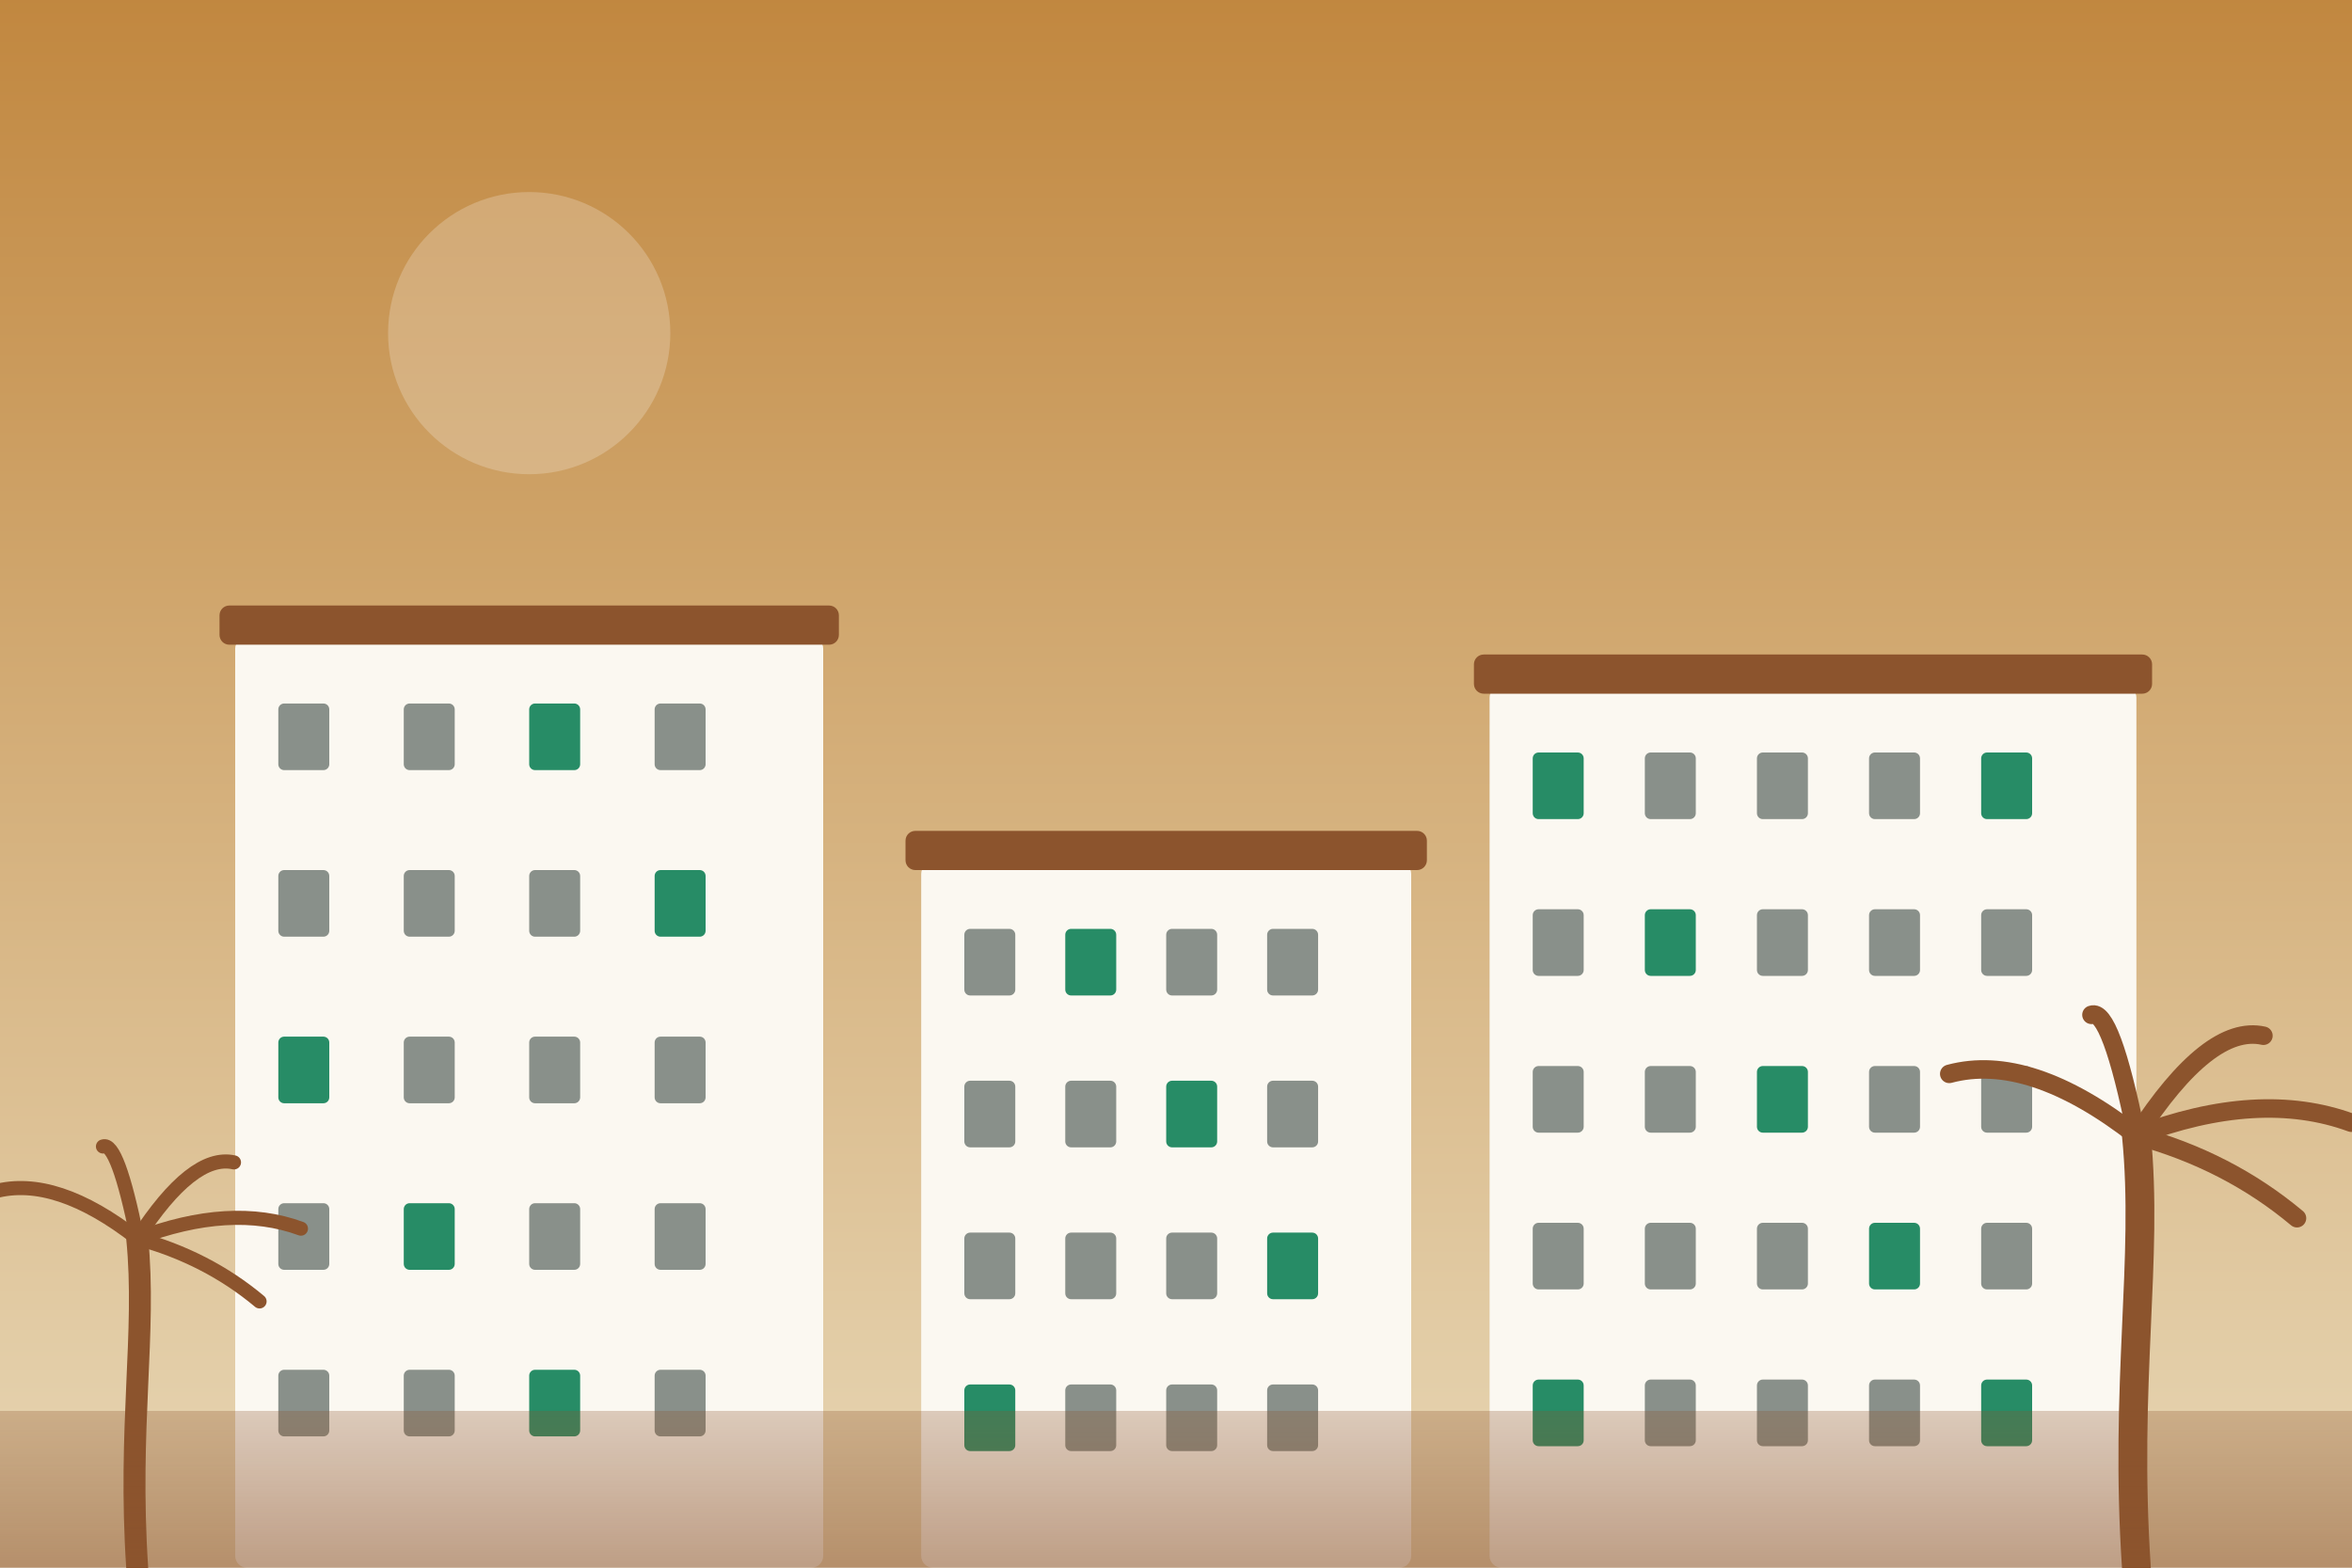
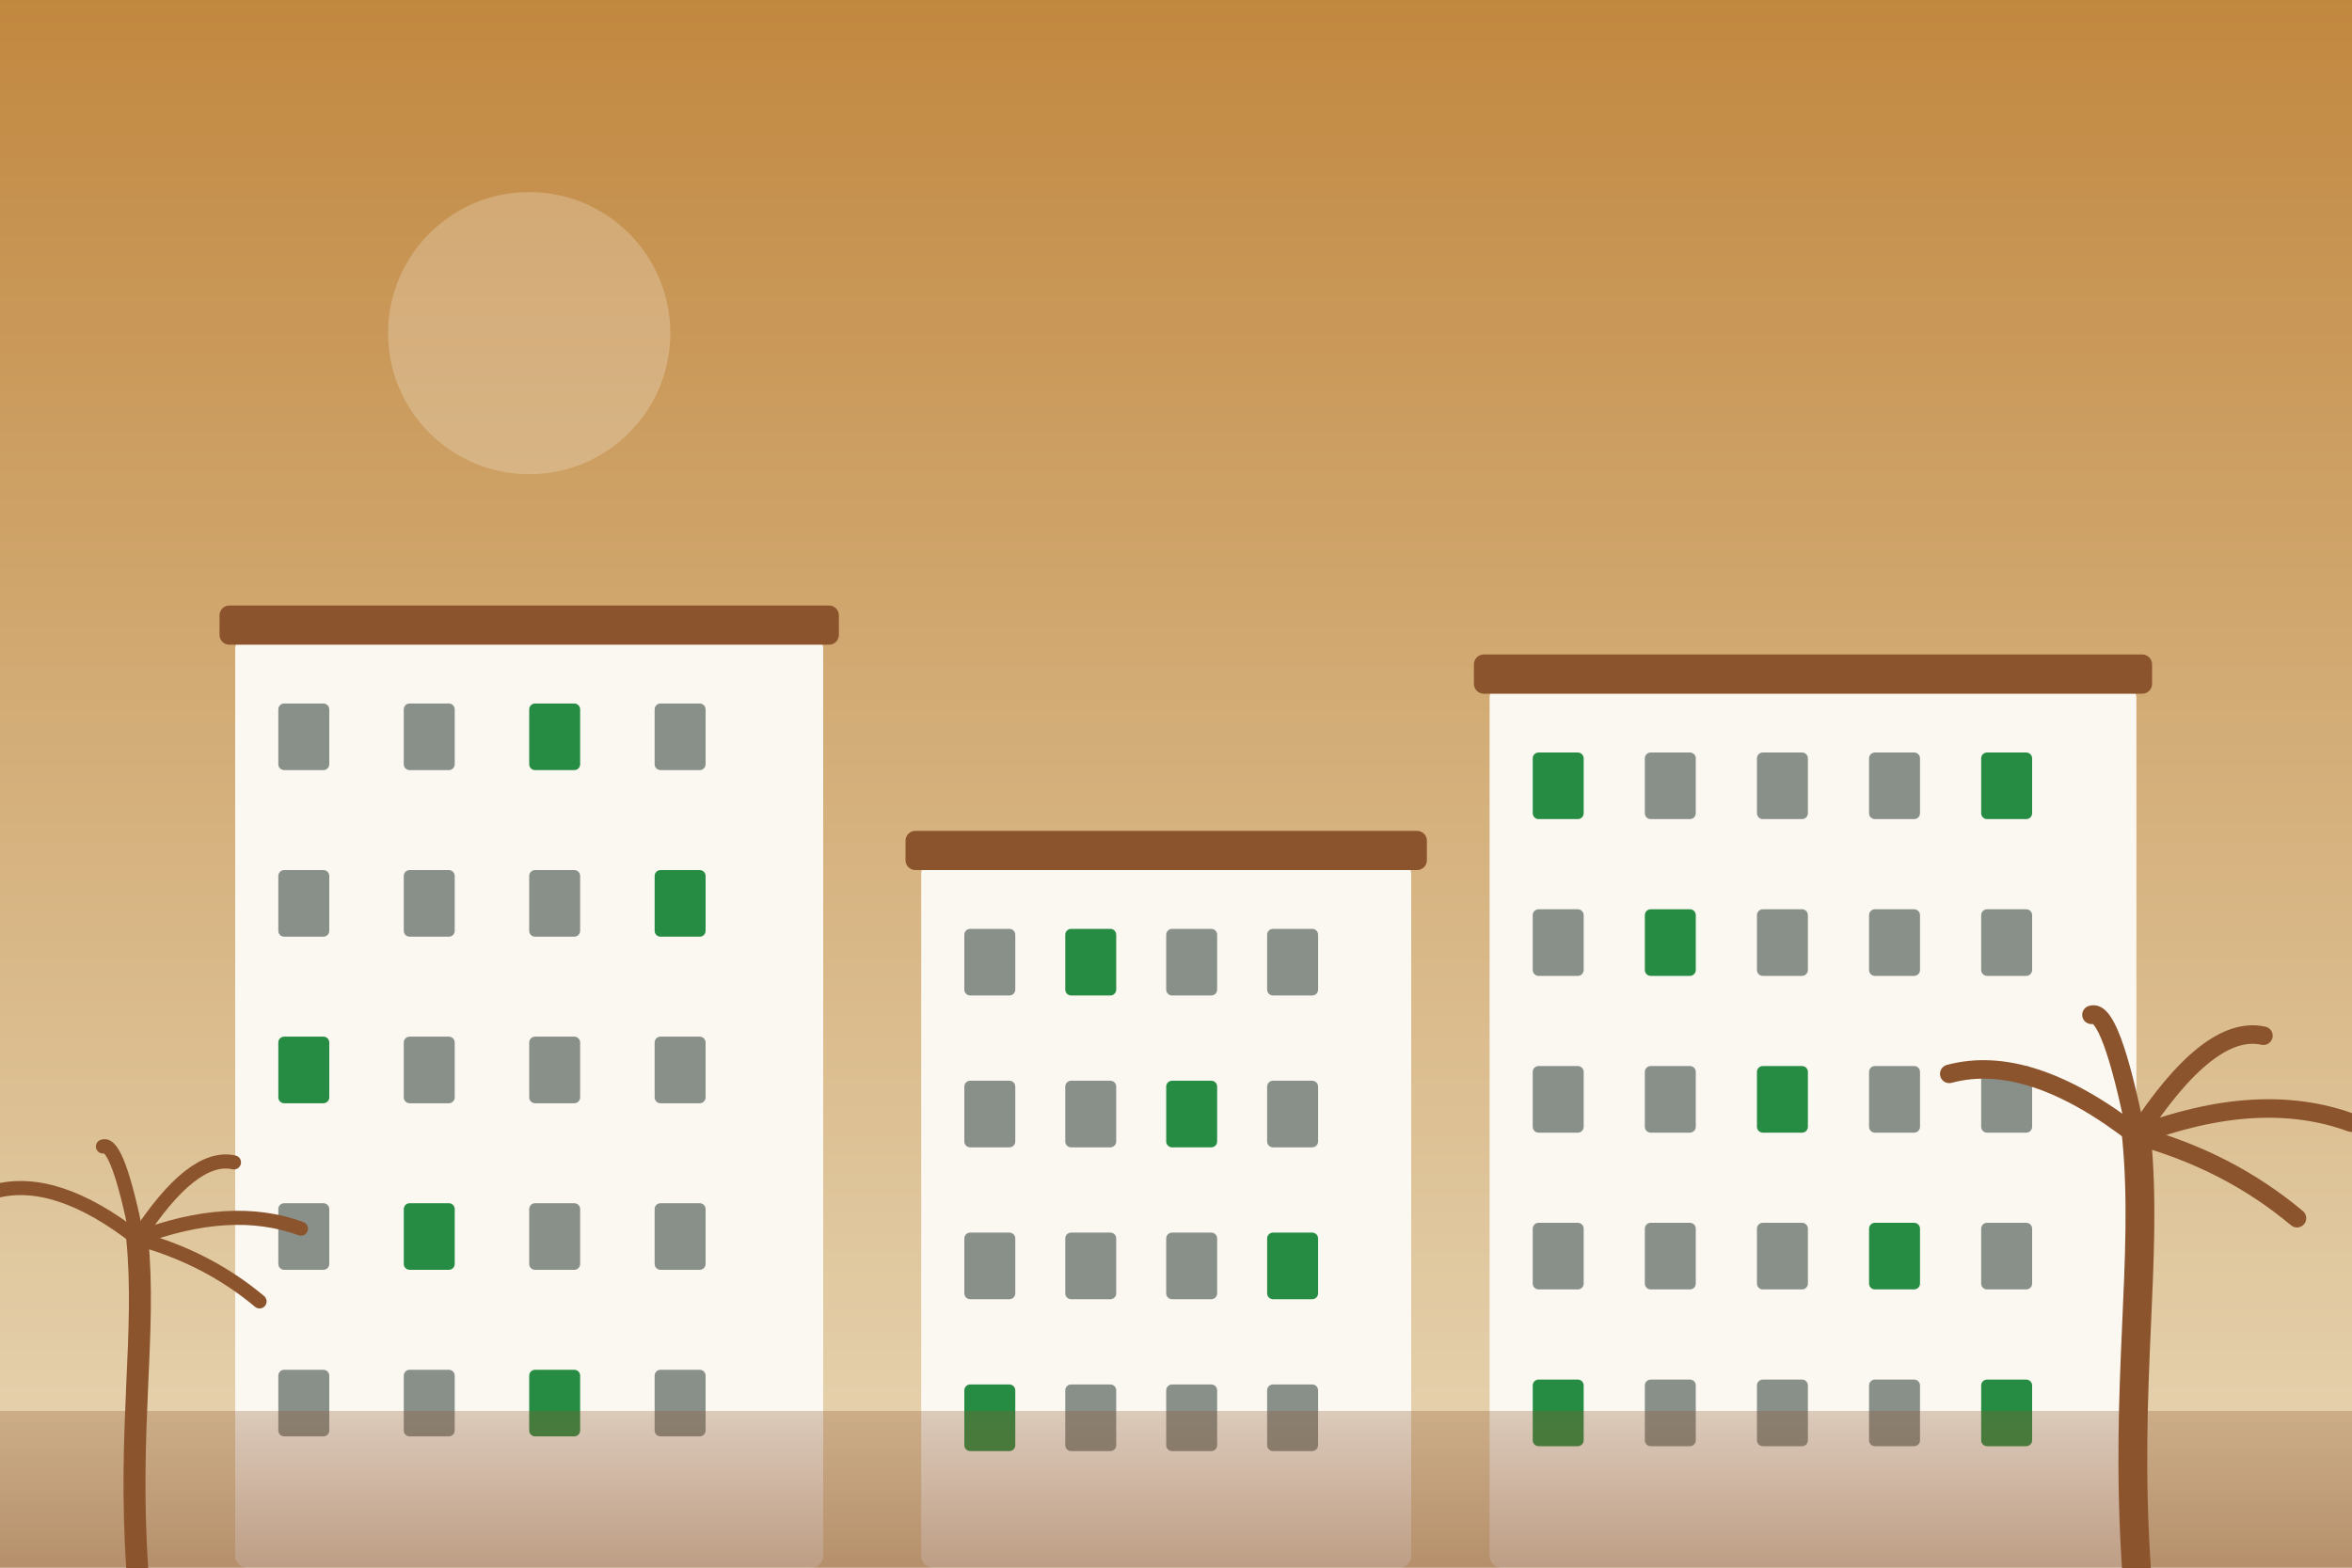
<svg xmlns="http://www.w3.org/2000/svg" viewBox="0 0 1200 800" width="1200" height="800">
  <defs>
    <linearGradient id="ciel" x1="0" y1="0" x2="0" y2="1">
      <stop offset="0%" stop-color="#c1873f" />
      <stop offset="100%" stop-color="#e8d8b7" />
    </linearGradient>
    <linearGradient id="sol" x1="0" y1="0" x2="0" y2="1">
      <stop offset="0%" stop-color="#8c542d" stop-opacity="0.28" />
      <stop offset="100%" stop-color="#8c542d" stop-opacity="0.55" />
    </linearGradient>
  </defs>
  <rect width="1200" height="800" fill="url(#ciel)" />
  <circle cx="270" cy="170" r="72" fill="#ffffff" opacity="0.22" />
  <rect x="120" y="325" width="300" height="475" rx="6" fill="#fbf8f1" />
  <rect x="112" y="309" width="316" height="20" rx="5" fill="#8c542d" />
  <rect x="142.0" y="359.0" width="26" height="34" rx="3" fill="#2b3a34" opacity="0.55" />
  <rect x="206.0" y="359.0" width="26" height="34" rx="3" fill="#2b3a34" opacity="0.55" />
-   <rect x="270.0" y="359.0" width="26" height="34" rx="3" fill="#0f8156" opacity="0.9" />
+   <rect x="270.0" y="359.0" width="26" height="34" rx="3" fill="#108130" opacity="0.9" />
  <rect x="334.0" y="359.0" width="26" height="34" rx="3" fill="#2b3a34" opacity="0.55" />
  <rect x="142.0" y="444.0" width="26" height="34" rx="3" fill="#2b3a34" opacity="0.55" />
  <rect x="206.0" y="444.0" width="26" height="34" rx="3" fill="#2b3a34" opacity="0.55" />
  <rect x="270.0" y="444.0" width="26" height="34" rx="3" fill="#2b3a34" opacity="0.55" />
-   <rect x="334.0" y="444.0" width="26" height="34" rx="3" fill="#0f8156" opacity="0.9" />
-   <rect x="142.0" y="529.0" width="26" height="34" rx="3" fill="#0f8156" opacity="0.9" />
+   <rect x="334.0" y="444.0" width="26" height="34" rx="3" fill="#108130" opacity="0.9" />
+   <rect x="142.0" y="529.0" width="26" height="34" rx="3" fill="#108130" opacity="0.9" />
  <rect x="206.0" y="529.0" width="26" height="34" rx="3" fill="#2b3a34" opacity="0.55" />
  <rect x="270.0" y="529.0" width="26" height="34" rx="3" fill="#2b3a34" opacity="0.55" />
  <rect x="334.0" y="529.0" width="26" height="34" rx="3" fill="#2b3a34" opacity="0.55" />
  <rect x="142.0" y="614.0" width="26" height="34" rx="3" fill="#2b3a34" opacity="0.55" />
-   <rect x="206.0" y="614.0" width="26" height="34" rx="3" fill="#0f8156" opacity="0.9" />
+   <rect x="206.0" y="614.0" width="26" height="34" rx="3" fill="#108130" opacity="0.9" />
  <rect x="270.0" y="614.0" width="26" height="34" rx="3" fill="#2b3a34" opacity="0.55" />
  <rect x="334.0" y="614.0" width="26" height="34" rx="3" fill="#2b3a34" opacity="0.55" />
  <rect x="142.0" y="699.0" width="26" height="34" rx="3" fill="#2b3a34" opacity="0.55" />
  <rect x="206.0" y="699.0" width="26" height="34" rx="3" fill="#2b3a34" opacity="0.55" />
-   <rect x="270.0" y="699.0" width="26" height="34" rx="3" fill="#0f8156" opacity="0.9" />
+   <rect x="270.0" y="699.0" width="26" height="34" rx="3" fill="#108130" opacity="0.9" />
  <rect x="334.0" y="699.0" width="26" height="34" rx="3" fill="#2b3a34" opacity="0.55" />
  <rect x="470" y="440" width="250" height="360" rx="6" fill="#fbf8f1" />
  <rect x="462" y="424" width="266" height="20" rx="5" fill="#8c542d" />
  <rect x="492.0" y="474.0" width="26" height="34" rx="3" fill="#2b3a34" opacity="0.55" />
-   <rect x="543.5" y="474.0" width="26" height="34" rx="3" fill="#0f8156" opacity="0.9" />
+   <rect x="543.5" y="474.0" width="26" height="34" rx="3" fill="#108130" opacity="0.9" />
  <rect x="595.0" y="474.0" width="26" height="34" rx="3" fill="#2b3a34" opacity="0.55" />
  <rect x="646.5" y="474.0" width="26" height="34" rx="3" fill="#2b3a34" opacity="0.55" />
  <rect x="492.0" y="551.5" width="26" height="34" rx="3" fill="#2b3a34" opacity="0.55" />
  <rect x="543.5" y="551.5" width="26" height="34" rx="3" fill="#2b3a34" opacity="0.55" />
-   <rect x="595.0" y="551.5" width="26" height="34" rx="3" fill="#0f8156" opacity="0.9" />
+   <rect x="595.0" y="551.5" width="26" height="34" rx="3" fill="#108130" opacity="0.9" />
  <rect x="646.5" y="551.5" width="26" height="34" rx="3" fill="#2b3a34" opacity="0.55" />
  <rect x="492.0" y="629.0" width="26" height="34" rx="3" fill="#2b3a34" opacity="0.55" />
  <rect x="543.5" y="629.0" width="26" height="34" rx="3" fill="#2b3a34" opacity="0.55" />
  <rect x="595.0" y="629.0" width="26" height="34" rx="3" fill="#2b3a34" opacity="0.55" />
-   <rect x="646.5" y="629.0" width="26" height="34" rx="3" fill="#0f8156" opacity="0.9" />
-   <rect x="492.0" y="706.5" width="26" height="34" rx="3" fill="#0f8156" opacity="0.9" />
+   <rect x="646.5" y="629.0" width="26" height="34" rx="3" fill="#108130" opacity="0.9" />
+   <rect x="492.0" y="706.5" width="26" height="34" rx="3" fill="#108130" opacity="0.9" />
  <rect x="543.5" y="706.5" width="26" height="34" rx="3" fill="#2b3a34" opacity="0.55" />
  <rect x="595.0" y="706.5" width="26" height="34" rx="3" fill="#2b3a34" opacity="0.55" />
  <rect x="646.5" y="706.5" width="26" height="34" rx="3" fill="#2b3a34" opacity="0.55" />
  <rect x="760" y="350" width="330" height="450" rx="6" fill="#fbf8f1" />
  <rect x="752" y="334" width="346" height="20" rx="5" fill="#8c542d" />
-   <rect x="782.0" y="384.0" width="26" height="34" rx="3" fill="#0f8156" opacity="0.9" />
+   <rect x="782.0" y="384.0" width="26" height="34" rx="3" fill="#108130" opacity="0.9" />
  <rect x="839.2" y="384.0" width="26" height="34" rx="3" fill="#2b3a34" opacity="0.55" />
  <rect x="896.4" y="384.0" width="26" height="34" rx="3" fill="#2b3a34" opacity="0.55" />
  <rect x="953.6" y="384.0" width="26" height="34" rx="3" fill="#2b3a34" opacity="0.55" />
-   <rect x="1010.8" y="384.0" width="26" height="34" rx="3" fill="#0f8156" opacity="0.9" />
+   <rect x="1010.8" y="384.0" width="26" height="34" rx="3" fill="#108130" opacity="0.9" />
  <rect x="782.0" y="464.0" width="26" height="34" rx="3" fill="#2b3a34" opacity="0.55" />
-   <rect x="839.2" y="464.0" width="26" height="34" rx="3" fill="#0f8156" opacity="0.9" />
+   <rect x="839.2" y="464.0" width="26" height="34" rx="3" fill="#108130" opacity="0.9" />
  <rect x="896.4" y="464.0" width="26" height="34" rx="3" fill="#2b3a34" opacity="0.55" />
  <rect x="953.6" y="464.0" width="26" height="34" rx="3" fill="#2b3a34" opacity="0.55" />
  <rect x="1010.8" y="464.0" width="26" height="34" rx="3" fill="#2b3a34" opacity="0.55" />
  <rect x="782.0" y="544.0" width="26" height="34" rx="3" fill="#2b3a34" opacity="0.55" />
  <rect x="839.2" y="544.0" width="26" height="34" rx="3" fill="#2b3a34" opacity="0.55" />
-   <rect x="896.4" y="544.0" width="26" height="34" rx="3" fill="#0f8156" opacity="0.9" />
+   <rect x="896.4" y="544.0" width="26" height="34" rx="3" fill="#108130" opacity="0.9" />
  <rect x="953.6" y="544.0" width="26" height="34" rx="3" fill="#2b3a34" opacity="0.55" />
  <rect x="1010.8" y="544.0" width="26" height="34" rx="3" fill="#2b3a34" opacity="0.55" />
  <rect x="782.0" y="624.0" width="26" height="34" rx="3" fill="#2b3a34" opacity="0.55" />
  <rect x="839.2" y="624.0" width="26" height="34" rx="3" fill="#2b3a34" opacity="0.55" />
  <rect x="896.4" y="624.0" width="26" height="34" rx="3" fill="#2b3a34" opacity="0.55" />
-   <rect x="953.6" y="624.0" width="26" height="34" rx="3" fill="#0f8156" opacity="0.9" />
+   <rect x="953.6" y="624.0" width="26" height="34" rx="3" fill="#108130" opacity="0.9" />
  <rect x="1010.8" y="624.0" width="26" height="34" rx="3" fill="#2b3a34" opacity="0.55" />
-   <rect x="782.0" y="704.0" width="26" height="34" rx="3" fill="#0f8156" opacity="0.9" />
+   <rect x="782.0" y="704.0" width="26" height="34" rx="3" fill="#108130" opacity="0.9" />
  <rect x="839.2" y="704.0" width="26" height="34" rx="3" fill="#2b3a34" opacity="0.55" />
  <rect x="896.4" y="704.0" width="26" height="34" rx="3" fill="#2b3a34" opacity="0.55" />
  <rect x="953.6" y="704.0" width="26" height="34" rx="3" fill="#2b3a34" opacity="0.55" />
-   <rect x="1010.8" y="704.0" width="26" height="34" rx="3" fill="#0f8156" opacity="0.9" />
+   <rect x="1010.8" y="704.0" width="26" height="34" rx="3" fill="#108130" opacity="0.9" />
  <g transform="translate(1090 800) scale(1.05)">
    <path d="M0 0 C -6 -90, 6 -150, 0 -210" stroke="#8c542d" stroke-width="14" fill="none" stroke-linecap="round" />
    <g transform="translate(0 -210)">
      <path d="M0 0 Q -51.962 -40.5, -90.933 -30" stroke="#8c542d" stroke-width="9" fill="none" stroke-linecap="round" />
      <path d="M0 0 Q -12.475 -62.017, -21.831 -58.689" stroke="#8c542d" stroke-width="9" fill="none" stroke-linecap="round" />
      <path d="M0 0 Q 35.267 -54.406, 61.717 -48.541" stroke="#8c542d" stroke-width="9" fill="none" stroke-linecap="round" />
      <path d="M0 0 Q 59.671 -22.704, 104.425 -6.272" stroke="#8c542d" stroke-width="9" fill="none" stroke-linecap="round" />
      <path d="M0 0 Q 44.589 12.111, 78.03 40.148" stroke="#8c542d" stroke-width="9" fill="none" stroke-linecap="round" />
      <path d="M0 0 Q 3.67394039744206e-15 27, 6.429395695523604e-15 60" stroke="#8c542d" stroke-width="9" fill="none" stroke-linecap="round" />
    </g>
  </g>
  <g transform="translate(70 800) scale(0.8)">
    <path d="M0 0 C -6 -90, 6 -150, 0 -210" stroke="#8c542d" stroke-width="14" fill="none" stroke-linecap="round" />
    <g transform="translate(0 -210)">
      <path d="M0 0 Q -51.962 -40.5, -90.933 -30" stroke="#8c542d" stroke-width="9" fill="none" stroke-linecap="round" />
      <path d="M0 0 Q -12.475 -62.017, -21.831 -58.689" stroke="#8c542d" stroke-width="9" fill="none" stroke-linecap="round" />
      <path d="M0 0 Q 35.267 -54.406, 61.717 -48.541" stroke="#8c542d" stroke-width="9" fill="none" stroke-linecap="round" />
      <path d="M0 0 Q 59.671 -22.704, 104.425 -6.272" stroke="#8c542d" stroke-width="9" fill="none" stroke-linecap="round" />
      <path d="M0 0 Q 44.589 12.111, 78.03 40.148" stroke="#8c542d" stroke-width="9" fill="none" stroke-linecap="round" />
      <path d="M0 0 Q 3.67394039744206e-15 27, 6.429395695523604e-15 60" stroke="#8c542d" stroke-width="9" fill="none" stroke-linecap="round" />
    </g>
  </g>
  <rect y="720" width="1200" height="80" fill="url(#sol)" />
</svg>
